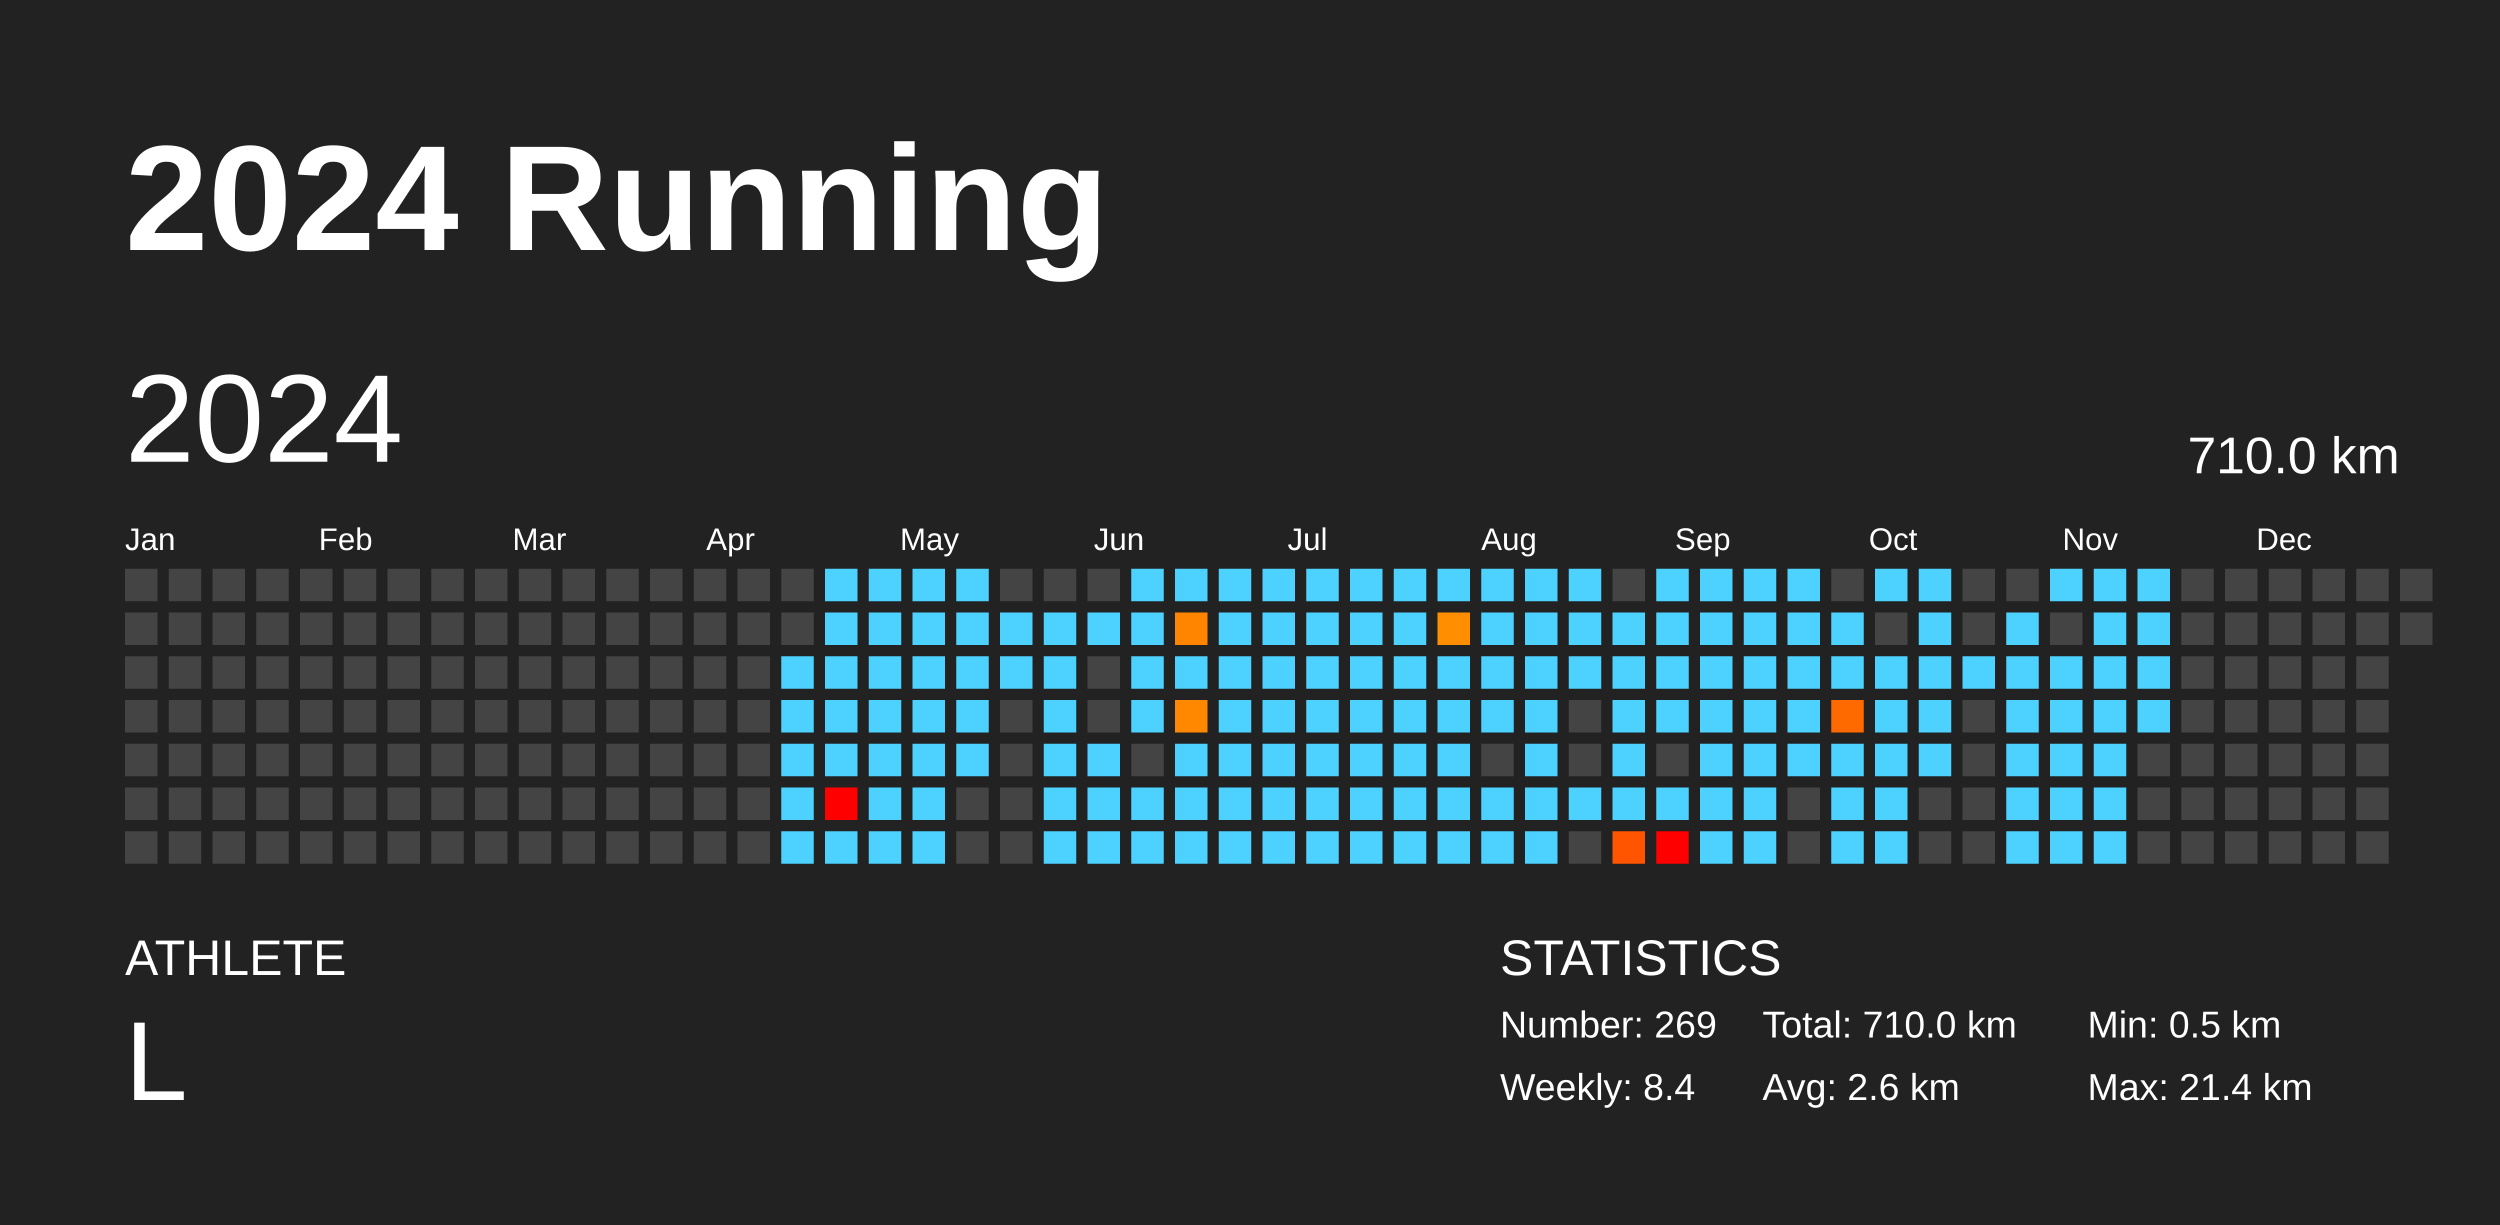
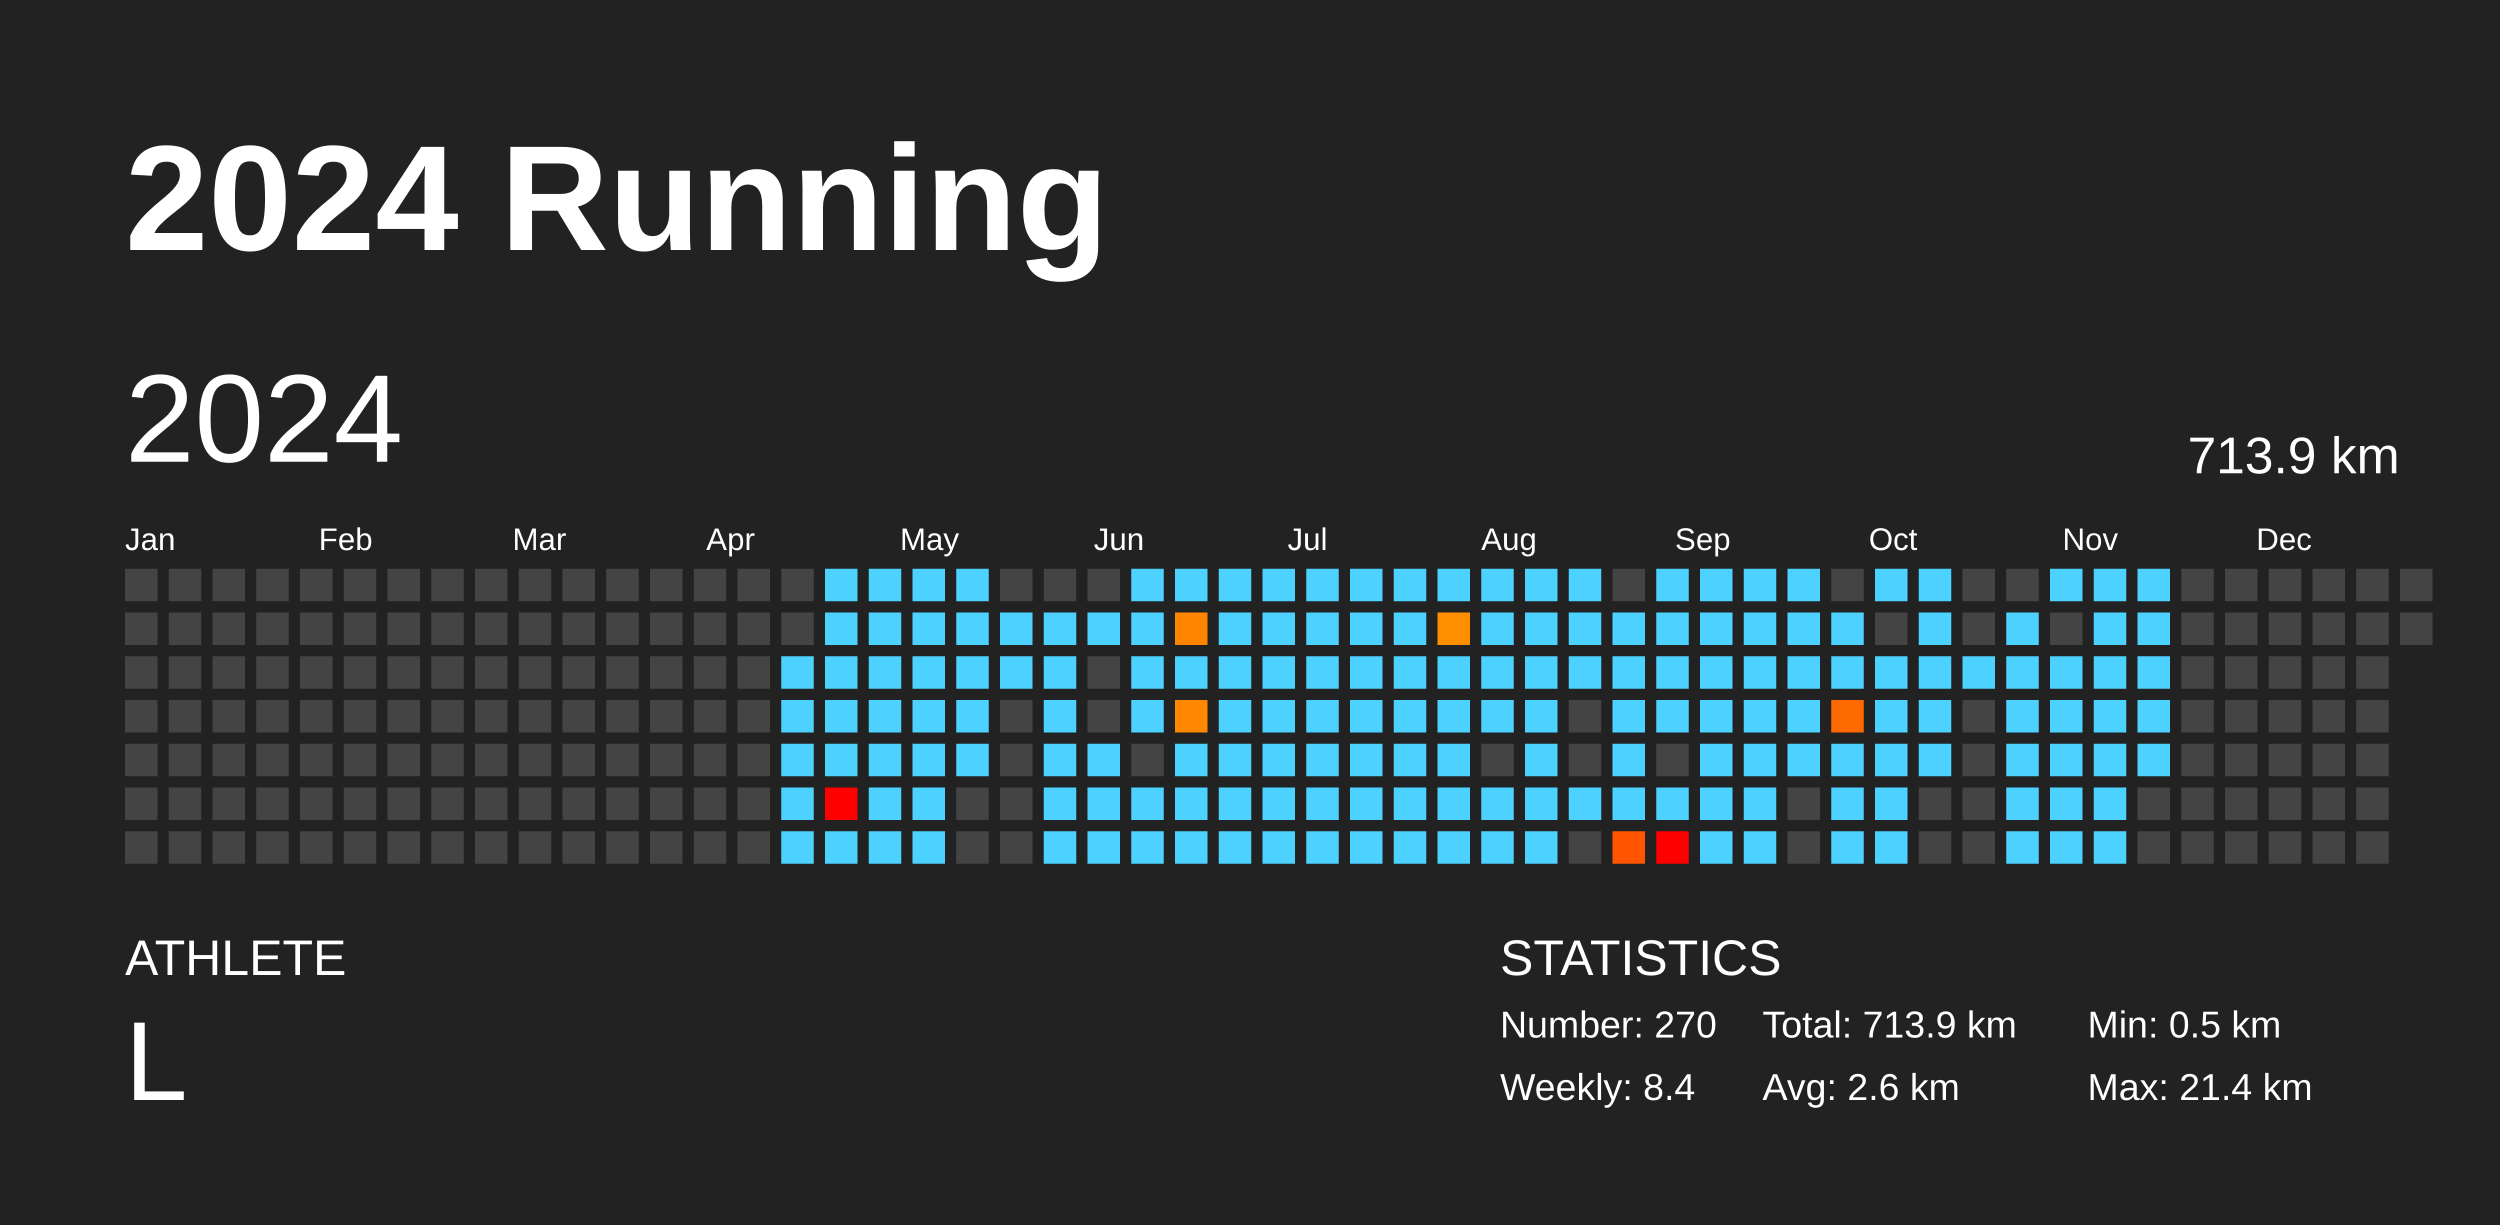
<svg xmlns="http://www.w3.org/2000/svg" baseProfile="full" height="98mm" version="1.1" viewBox="0,0,200,98" width="200mm">
  <defs />
  <rect fill="#222222" height="98" width="200" x="0" y="0" />
  <text fill="#FFFFFF" style="font-size:12px; font-family:Arial; font-weight:bold;" x="10" y="20">2024 Running</text>
  <text fill="#FFFFFF" style="font-size:4px; font-family:Arial" x="10" y="78">ATHLETE</text>
  <text fill="#FFFFFF" style="font-size:9px; font-family:Arial" x="10" y="88">L</text>
  <text fill="#FFFFFF" style="font-size:4px; font-family:Arial" x="120" y="78">STATISTICS</text>
-   <text fill="#FFFFFF" style="font-size:3px; font-family:Arial" x="120" y="83">Number: 269</text>
+   <text fill="#FFFFFF" style="font-size:3px; font-family:Arial" x="120" y="83">Number: 270</text>
  <text fill="#FFFFFF" style="font-size:3px; font-family:Arial" x="120" y="88">Weekly: 8.4</text>
-   <text fill="#FFFFFF" style="font-size:3px; font-family:Arial" x="141" y="83">Total: 710.0 km</text>
+   <text fill="#FFFFFF" style="font-size:3px; font-family:Arial" x="141" y="83">Total: 713.9 km</text>
  <text fill="#FFFFFF" style="font-size:3px; font-family:Arial" x="141" y="88">Avg: 2.6 km</text>
  <text fill="#FFFFFF" style="font-size:3px; font-family:Arial" x="167" y="83">Min: 0.5 km</text>
  <text fill="#FFFFFF" style="font-size:3px; font-family:Arial" x="167" y="88">Max: 21.4 km</text>
  <text dominant-baseline="hanging" fill="#FFFFFF" style="font-size:10.0px; font-family:Arial;" x="10" y="30">2024</text>
-   <text dominant-baseline="hanging" fill="#FFFFFF" style="font-size:4.125px; font-family:Arial;" x="175" y="35">710.0 km</text>
+   <text dominant-baseline="hanging" fill="#FFFFFF" style="font-size:4.125px; font-family:Arial;" x="175" y="35">713.9 km</text>
  <text fill="#FFFFFF" style="font-size:2.5px; font-family:Arial" x="10.0" y="44">Jan</text>
  <text fill="#FFFFFF" style="font-size:2.5px; font-family:Arial" x="25.5" y="44">Feb</text>
  <text fill="#FFFFFF" style="font-size:2.5px; font-family:Arial" x="41.0" y="44">Mar</text>
  <text fill="#FFFFFF" style="font-size:2.5px; font-family:Arial" x="56.5" y="44">Apr</text>
  <text fill="#FFFFFF" style="font-size:2.5px; font-family:Arial" x="72.0" y="44">May</text>
  <text fill="#FFFFFF" style="font-size:2.5px; font-family:Arial" x="87.5" y="44">Jun</text>
  <text fill="#FFFFFF" style="font-size:2.5px; font-family:Arial" x="103.0" y="44">Jul</text>
  <text fill="#FFFFFF" style="font-size:2.5px; font-family:Arial" x="118.5" y="44">Aug</text>
  <text fill="#FFFFFF" style="font-size:2.5px; font-family:Arial" x="134.0" y="44">Sep</text>
  <text fill="#FFFFFF" style="font-size:2.5px; font-family:Arial" x="149.5" y="44">Oct</text>
  <text fill="#FFFFFF" style="font-size:2.5px; font-family:Arial" x="165.0" y="44">Nov</text>
  <text fill="#FFFFFF" style="font-size:2.5px; font-family:Arial" x="180.5" y="44">Dec</text>
  <rect fill="#444444" height="2.6" width="2.6" x="10.0" y="45.5" />
  <rect fill="#444444" height="2.6" width="2.6" x="10.0" y="49.0" />
  <rect fill="#444444" height="2.6" width="2.6" x="10.0" y="52.5" />
  <rect fill="#444444" height="2.6" width="2.6" x="10.0" y="56.0" />
  <rect fill="#444444" height="2.6" width="2.6" x="10.0" y="59.5" />
  <rect fill="#444444" height="2.6" width="2.6" x="10.0" y="63.0" />
  <rect fill="#444444" height="2.6" width="2.6" x="10.0" y="66.5" />
  <rect fill="#444444" height="2.6" width="2.6" x="13.5" y="45.5" />
  <rect fill="#444444" height="2.6" width="2.6" x="13.5" y="49.0" />
  <rect fill="#444444" height="2.6" width="2.6" x="13.5" y="52.5" />
  <rect fill="#444444" height="2.6" width="2.6" x="13.5" y="56.0" />
  <rect fill="#444444" height="2.6" width="2.6" x="13.5" y="59.5" />
  <rect fill="#444444" height="2.6" width="2.6" x="13.5" y="63.0" />
  <rect fill="#444444" height="2.6" width="2.6" x="13.5" y="66.5" />
  <rect fill="#444444" height="2.6" width="2.6" x="17.0" y="45.5" />
  <rect fill="#444444" height="2.6" width="2.6" x="17.0" y="49.0" />
  <rect fill="#444444" height="2.6" width="2.6" x="17.0" y="52.5" />
  <rect fill="#444444" height="2.6" width="2.6" x="17.0" y="56.0" />
  <rect fill="#444444" height="2.6" width="2.6" x="17.0" y="59.5" />
  <rect fill="#444444" height="2.6" width="2.6" x="17.0" y="63.0" />
  <rect fill="#444444" height="2.6" width="2.6" x="17.0" y="66.5" />
  <rect fill="#444444" height="2.6" width="2.6" x="20.5" y="45.5" />
  <rect fill="#444444" height="2.6" width="2.6" x="20.5" y="49.0" />
  <rect fill="#444444" height="2.6" width="2.6" x="20.5" y="52.5" />
  <rect fill="#444444" height="2.6" width="2.6" x="20.5" y="56.0" />
  <rect fill="#444444" height="2.6" width="2.6" x="20.5" y="59.5" />
  <rect fill="#444444" height="2.6" width="2.6" x="20.5" y="63.0" />
  <rect fill="#444444" height="2.6" width="2.6" x="20.5" y="66.5" />
  <rect fill="#444444" height="2.6" width="2.6" x="24.0" y="45.5" />
  <rect fill="#444444" height="2.6" width="2.6" x="24.0" y="49.0" />
  <rect fill="#444444" height="2.6" width="2.6" x="24.0" y="52.5" />
  <rect fill="#444444" height="2.6" width="2.6" x="24.0" y="56.0" />
  <rect fill="#444444" height="2.6" width="2.6" x="24.0" y="59.5" />
  <rect fill="#444444" height="2.6" width="2.6" x="24.0" y="63.0" />
  <rect fill="#444444" height="2.6" width="2.6" x="24.0" y="66.5" />
  <rect fill="#444444" height="2.6" width="2.6" x="27.5" y="45.5" />
  <rect fill="#444444" height="2.6" width="2.6" x="27.5" y="49.0" />
  <rect fill="#444444" height="2.6" width="2.6" x="27.5" y="52.5" />
  <rect fill="#444444" height="2.6" width="2.6" x="27.5" y="56.0" />
  <rect fill="#444444" height="2.6" width="2.6" x="27.5" y="59.5" />
  <rect fill="#444444" height="2.6" width="2.6" x="27.5" y="63.0" />
  <rect fill="#444444" height="2.6" width="2.6" x="27.5" y="66.5" />
  <rect fill="#444444" height="2.6" width="2.6" x="31.0" y="45.5" />
  <rect fill="#444444" height="2.6" width="2.6" x="31.0" y="49.0" />
  <rect fill="#444444" height="2.6" width="2.6" x="31.0" y="52.5" />
  <rect fill="#444444" height="2.6" width="2.6" x="31.0" y="56.0" />
  <rect fill="#444444" height="2.6" width="2.6" x="31.0" y="59.5" />
  <rect fill="#444444" height="2.6" width="2.6" x="31.0" y="63.0" />
  <rect fill="#444444" height="2.6" width="2.6" x="31.0" y="66.5" />
  <rect fill="#444444" height="2.6" width="2.6" x="34.5" y="45.5" />
  <rect fill="#444444" height="2.6" width="2.6" x="34.5" y="49.0" />
  <rect fill="#444444" height="2.6" width="2.6" x="34.5" y="52.5" />
  <rect fill="#444444" height="2.6" width="2.6" x="34.5" y="56.0" />
  <rect fill="#444444" height="2.6" width="2.6" x="34.5" y="59.5" />
  <rect fill="#444444" height="2.6" width="2.6" x="34.5" y="63.0" />
  <rect fill="#444444" height="2.6" width="2.6" x="34.5" y="66.5" />
  <rect fill="#444444" height="2.6" width="2.6" x="38.0" y="45.5" />
  <rect fill="#444444" height="2.6" width="2.6" x="38.0" y="49.0" />
  <rect fill="#444444" height="2.6" width="2.6" x="38.0" y="52.5" />
  <rect fill="#444444" height="2.6" width="2.6" x="38.0" y="56.0" />
  <rect fill="#444444" height="2.6" width="2.6" x="38.0" y="59.5" />
  <rect fill="#444444" height="2.6" width="2.6" x="38.0" y="63.0" />
  <rect fill="#444444" height="2.6" width="2.6" x="38.0" y="66.5" />
  <rect fill="#444444" height="2.6" width="2.6" x="41.5" y="45.5" />
  <rect fill="#444444" height="2.6" width="2.6" x="41.5" y="49.0" />
  <rect fill="#444444" height="2.6" width="2.6" x="41.5" y="52.5" />
  <rect fill="#444444" height="2.6" width="2.6" x="41.5" y="56.0" />
  <rect fill="#444444" height="2.6" width="2.6" x="41.5" y="59.5" />
  <rect fill="#444444" height="2.6" width="2.6" x="41.5" y="63.0" />
  <rect fill="#444444" height="2.6" width="2.6" x="41.5" y="66.5" />
  <rect fill="#444444" height="2.6" width="2.6" x="45.0" y="45.5" />
  <rect fill="#444444" height="2.6" width="2.6" x="45.0" y="49.0" />
  <rect fill="#444444" height="2.6" width="2.6" x="45.0" y="52.5" />
  <rect fill="#444444" height="2.6" width="2.6" x="45.0" y="56.0" />
  <rect fill="#444444" height="2.6" width="2.6" x="45.0" y="59.5" />
  <rect fill="#444444" height="2.6" width="2.6" x="45.0" y="63.0" />
  <rect fill="#444444" height="2.6" width="2.6" x="45.0" y="66.5" />
  <rect fill="#444444" height="2.6" width="2.6" x="48.5" y="45.5" />
  <rect fill="#444444" height="2.6" width="2.6" x="48.5" y="49.0" />
  <rect fill="#444444" height="2.6" width="2.6" x="48.5" y="52.5" />
  <rect fill="#444444" height="2.6" width="2.6" x="48.5" y="56.0" />
  <rect fill="#444444" height="2.6" width="2.6" x="48.5" y="59.5" />
  <rect fill="#444444" height="2.6" width="2.6" x="48.5" y="63.0" />
  <rect fill="#444444" height="2.6" width="2.6" x="48.5" y="66.5" />
  <rect fill="#444444" height="2.6" width="2.6" x="52.0" y="45.5" />
  <rect fill="#444444" height="2.6" width="2.6" x="52.0" y="49.0" />
  <rect fill="#444444" height="2.6" width="2.6" x="52.0" y="52.5" />
  <rect fill="#444444" height="2.6" width="2.6" x="52.0" y="56.0" />
  <rect fill="#444444" height="2.6" width="2.6" x="52.0" y="59.5" />
  <rect fill="#444444" height="2.6" width="2.6" x="52.0" y="63.0" />
  <rect fill="#444444" height="2.6" width="2.6" x="52.0" y="66.5" />
  <rect fill="#444444" height="2.6" width="2.6" x="55.5" y="45.5" />
  <rect fill="#444444" height="2.6" width="2.6" x="55.5" y="49.0" />
  <rect fill="#444444" height="2.6" width="2.6" x="55.5" y="52.5" />
  <rect fill="#444444" height="2.6" width="2.6" x="55.5" y="56.0" />
  <rect fill="#444444" height="2.6" width="2.6" x="55.5" y="59.5" />
  <rect fill="#444444" height="2.6" width="2.6" x="55.5" y="63.0" />
  <rect fill="#444444" height="2.6" width="2.6" x="55.5" y="66.5" />
  <rect fill="#444444" height="2.6" width="2.6" x="59.0" y="45.5" />
  <rect fill="#444444" height="2.6" width="2.6" x="59.0" y="49.0" />
  <rect fill="#444444" height="2.6" width="2.6" x="59.0" y="52.5" />
  <rect fill="#444444" height="2.6" width="2.6" x="59.0" y="56.0" />
  <rect fill="#444444" height="2.6" width="2.6" x="59.0" y="59.5" />
  <rect fill="#444444" height="2.6" width="2.6" x="59.0" y="63.0" />
  <rect fill="#444444" height="2.6" width="2.6" x="59.0" y="66.5" />
  <rect fill="#444444" height="2.6" width="2.6" x="62.5" y="45.5" />
  <rect fill="#444444" height="2.6" width="2.6" x="62.5" y="49.0" />
  <rect fill="#4dd2ff" height="2.6" width="2.6" x="62.5" y="52.5" />
  <rect fill="#4dd2ff" height="2.6" width="2.6" x="62.5" y="56.0" />
  <rect fill="#4dd2ff" height="2.6" width="2.6" x="62.5" y="59.5" />
  <rect fill="#4dd2ff" height="2.6" width="2.6" x="62.5" y="63.0" />
  <rect fill="#4dd2ff" height="2.6" width="2.6" x="62.5" y="66.5" />
  <rect fill="#4dd2ff" height="2.6" width="2.6" x="66.0" y="45.5" />
  <rect fill="#4dd2ff" height="2.6" width="2.6" x="66.0" y="49.0" />
  <rect fill="#4dd2ff" height="2.6" width="2.6" x="66.0" y="52.5" />
  <rect fill="#4dd2ff" height="2.6" width="2.6" x="66.0" y="56.0" />
  <rect fill="#4dd2ff" height="2.6" width="2.6" x="66.0" y="59.5" />
  <rect fill="red" height="2.6" width="2.6" x="66.0" y="63.0" />
  <rect fill="#4dd2ff" height="2.6" width="2.6" x="66.0" y="66.5" />
  <rect fill="#4dd2ff" height="2.6" width="2.6" x="69.5" y="45.5" />
  <rect fill="#4dd2ff" height="2.6" width="2.6" x="69.5" y="49.0" />
  <rect fill="#4dd2ff" height="2.6" width="2.6" x="69.5" y="52.5" />
  <rect fill="#4dd2ff" height="2.6" width="2.6" x="69.5" y="56.0" />
  <rect fill="#4dd2ff" height="2.6" width="2.6" x="69.5" y="59.5" />
  <rect fill="#4dd2ff" height="2.6" width="2.6" x="69.5" y="63.0" />
  <rect fill="#4dd2ff" height="2.6" width="2.6" x="69.5" y="66.5" />
  <rect fill="#4dd2ff" height="2.6" width="2.6" x="73.0" y="45.5" />
  <rect fill="#4dd2ff" height="2.6" width="2.6" x="73.0" y="49.0" />
  <rect fill="#4dd2ff" height="2.6" width="2.6" x="73.0" y="52.5" />
  <rect fill="#4dd2ff" height="2.6" width="2.6" x="73.0" y="56.0" />
  <rect fill="#4dd2ff" height="2.6" width="2.6" x="73.0" y="59.5" />
  <rect fill="#4dd2ff" height="2.6" width="2.6" x="73.0" y="63.0" />
  <rect fill="#4dd2ff" height="2.6" width="2.6" x="73.0" y="66.5" />
  <rect fill="#4dd2ff" height="2.6" width="2.6" x="76.5" y="45.5" />
  <rect fill="#4dd2ff" height="2.6" width="2.6" x="76.5" y="49.0" />
  <rect fill="#4dd2ff" height="2.6" width="2.6" x="76.5" y="52.5" />
  <rect fill="#4dd2ff" height="2.6" width="2.6" x="76.5" y="56.0" />
  <rect fill="#4dd2ff" height="2.6" width="2.6" x="76.5" y="59.5" />
  <rect fill="#444444" height="2.6" width="2.6" x="76.5" y="63.0" />
  <rect fill="#444444" height="2.6" width="2.6" x="76.5" y="66.5" />
  <rect fill="#444444" height="2.6" width="2.6" x="80.0" y="45.5" />
  <rect fill="#4dd2ff" height="2.6" width="2.6" x="80.0" y="49.0" />
  <rect fill="#4dd2ff" height="2.6" width="2.6" x="80.0" y="52.5" />
  <rect fill="#444444" height="2.6" width="2.6" x="80.0" y="56.0" />
  <rect fill="#444444" height="2.6" width="2.6" x="80.0" y="59.5" />
  <rect fill="#444444" height="2.6" width="2.6" x="80.0" y="63.0" />
  <rect fill="#444444" height="2.6" width="2.6" x="80.0" y="66.5" />
  <rect fill="#444444" height="2.6" width="2.6" x="83.5" y="45.5" />
  <rect fill="#4dd2ff" height="2.6" width="2.6" x="83.5" y="49.0" />
  <rect fill="#4dd2ff" height="2.6" width="2.6" x="83.5" y="52.5" />
  <rect fill="#4dd2ff" height="2.6" width="2.6" x="83.5" y="56.0" />
  <rect fill="#4dd2ff" height="2.6" width="2.6" x="83.5" y="59.5" />
  <rect fill="#4dd2ff" height="2.6" width="2.6" x="83.5" y="63.0" />
  <rect fill="#4dd2ff" height="2.6" width="2.6" x="83.5" y="66.5" />
  <rect fill="#444444" height="2.6" width="2.6" x="87.0" y="45.5" />
  <rect fill="#4dd2ff" height="2.6" width="2.6" x="87.0" y="49.0" />
  <rect fill="#444444" height="2.6" width="2.6" x="87.0" y="52.5" />
  <rect fill="#444444" height="2.6" width="2.6" x="87.0" y="56.0" />
  <rect fill="#4dd2ff" height="2.6" width="2.6" x="87.0" y="59.5" />
  <rect fill="#4dd2ff" height="2.6" width="2.6" x="87.0" y="63.0" />
  <rect fill="#4dd2ff" height="2.6" width="2.6" x="87.0" y="66.5" />
  <rect fill="#4dd2ff" height="2.6" width="2.6" x="90.5" y="45.5" />
  <rect fill="#4dd2ff" height="2.6" width="2.6" x="90.5" y="49.0" />
  <rect fill="#4dd2ff" height="2.6" width="2.6" x="90.5" y="52.5" />
  <rect fill="#4dd2ff" height="2.6" width="2.6" x="90.5" y="56.0" />
  <rect fill="#444444" height="2.6" width="2.6" x="90.5" y="59.5" />
  <rect fill="#4dd2ff" height="2.6" width="2.6" x="90.5" y="63.0" />
  <rect fill="#4dd2ff" height="2.6" width="2.6" x="90.5" y="66.5" />
  <rect fill="#4dd2ff" height="2.6" width="2.6" x="94.0" y="45.5" />
  <rect fill="#ff8500" height="2.6" width="2.6" x="94.0" y="49.0" />
  <rect fill="#4dd2ff" height="2.6" width="2.6" x="94.0" y="52.5" />
  <rect fill="#ff8800" height="2.6" width="2.6" x="94.0" y="56.0" />
  <rect fill="#4dd2ff" height="2.6" width="2.6" x="94.0" y="59.5" />
  <rect fill="#4dd2ff" height="2.6" width="2.6" x="94.0" y="63.0" />
  <rect fill="#4dd2ff" height="2.6" width="2.6" x="94.0" y="66.5" />
  <rect fill="#4dd2ff" height="2.6" width="2.6" x="97.5" y="45.5" />
  <rect fill="#4dd2ff" height="2.6" width="2.6" x="97.5" y="49.0" />
  <rect fill="#4dd2ff" height="2.6" width="2.6" x="97.5" y="52.5" />
  <rect fill="#4dd2ff" height="2.6" width="2.6" x="97.5" y="56.0" />
  <rect fill="#4dd2ff" height="2.6" width="2.6" x="97.5" y="59.5" />
  <rect fill="#4dd2ff" height="2.6" width="2.6" x="97.5" y="63.0" />
  <rect fill="#4dd2ff" height="2.6" width="2.6" x="97.5" y="66.5" />
  <rect fill="#4dd2ff" height="2.6" width="2.6" x="101.0" y="45.5" />
  <rect fill="#4dd2ff" height="2.6" width="2.6" x="101.0" y="49.0" />
  <rect fill="#4dd2ff" height="2.6" width="2.6" x="101.0" y="52.5" />
  <rect fill="#4dd2ff" height="2.6" width="2.6" x="101.0" y="56.0" />
  <rect fill="#4dd2ff" height="2.6" width="2.6" x="101.0" y="59.5" />
  <rect fill="#4dd2ff" height="2.6" width="2.6" x="101.0" y="63.0" />
  <rect fill="#4dd2ff" height="2.6" width="2.6" x="101.0" y="66.5" />
  <rect fill="#4dd2ff" height="2.6" width="2.6" x="104.5" y="45.5" />
  <rect fill="#4dd2ff" height="2.6" width="2.6" x="104.5" y="49.0" />
  <rect fill="#4dd2ff" height="2.6" width="2.6" x="104.5" y="52.5" />
  <rect fill="#4dd2ff" height="2.6" width="2.6" x="104.5" y="56.0" />
  <rect fill="#4dd2ff" height="2.6" width="2.6" x="104.5" y="59.5" />
  <rect fill="#4dd2ff" height="2.6" width="2.6" x="104.5" y="63.0" />
  <rect fill="#4dd2ff" height="2.6" width="2.6" x="104.5" y="66.5" />
  <rect fill="#4dd2ff" height="2.6" width="2.6" x="108.0" y="45.5" />
  <rect fill="#4dd2ff" height="2.6" width="2.6" x="108.0" y="49.0" />
  <rect fill="#4dd2ff" height="2.6" width="2.6" x="108.0" y="52.5" />
  <rect fill="#4dd2ff" height="2.6" width="2.6" x="108.0" y="56.0" />
  <rect fill="#4dd2ff" height="2.6" width="2.6" x="108.0" y="59.5" />
  <rect fill="#4dd2ff" height="2.6" width="2.6" x="108.0" y="63.0" />
  <rect fill="#4dd2ff" height="2.6" width="2.6" x="108.0" y="66.5" />
  <rect fill="#4dd2ff" height="2.6" width="2.6" x="111.5" y="45.5" />
  <rect fill="#4dd2ff" height="2.6" width="2.6" x="111.5" y="49.0" />
  <rect fill="#4dd2ff" height="2.6" width="2.6" x="111.5" y="52.5" />
  <rect fill="#4dd2ff" height="2.6" width="2.6" x="111.5" y="56.0" />
  <rect fill="#4dd2ff" height="2.6" width="2.6" x="111.5" y="59.5" />
  <rect fill="#4dd2ff" height="2.6" width="2.6" x="111.5" y="63.0" />
  <rect fill="#4dd2ff" height="2.6" width="2.6" x="111.5" y="66.5" />
  <rect fill="#4dd2ff" height="2.6" width="2.6" x="115.0" y="45.5" />
  <rect fill="#ff8f00" height="2.6" width="2.6" x="115.0" y="49.0" />
  <rect fill="#4dd2ff" height="2.6" width="2.6" x="115.0" y="52.5" />
  <rect fill="#4dd2ff" height="2.6" width="2.6" x="115.0" y="56.0" />
  <rect fill="#4dd2ff" height="2.6" width="2.6" x="115.0" y="59.5" />
  <rect fill="#4dd2ff" height="2.6" width="2.6" x="115.0" y="63.0" />
  <rect fill="#4dd2ff" height="2.6" width="2.6" x="115.0" y="66.5" />
  <rect fill="#4dd2ff" height="2.6" width="2.6" x="118.5" y="45.5" />
  <rect fill="#4dd2ff" height="2.6" width="2.6" x="118.5" y="49.0" />
  <rect fill="#4dd2ff" height="2.6" width="2.6" x="118.5" y="52.5" />
  <rect fill="#4dd2ff" height="2.6" width="2.6" x="118.5" y="56.0" />
  <rect fill="#444444" height="2.6" width="2.6" x="118.5" y="59.5" />
  <rect fill="#4dd2ff" height="2.6" width="2.6" x="118.5" y="63.0" />
  <rect fill="#4dd2ff" height="2.6" width="2.6" x="118.5" y="66.5" />
  <rect fill="#4dd2ff" height="2.6" width="2.6" x="122.0" y="45.5" />
  <rect fill="#4dd2ff" height="2.6" width="2.6" x="122.0" y="49.0" />
  <rect fill="#4dd2ff" height="2.6" width="2.6" x="122.0" y="52.5" />
  <rect fill="#4dd2ff" height="2.6" width="2.6" x="122.0" y="56.0" />
  <rect fill="#4dd2ff" height="2.6" width="2.6" x="122.0" y="59.5" />
  <rect fill="#4dd2ff" height="2.6" width="2.6" x="122.0" y="63.0" />
  <rect fill="#4dd2ff" height="2.6" width="2.6" x="122.0" y="66.5" />
  <rect fill="#4dd2ff" height="2.6" width="2.6" x="125.5" y="45.5" />
  <rect fill="#4dd2ff" height="2.6" width="2.6" x="125.5" y="49.0" />
  <rect fill="#4dd2ff" height="2.6" width="2.6" x="125.5" y="52.5" />
  <rect fill="#444444" height="2.6" width="2.6" x="125.5" y="56.0" />
  <rect fill="#444444" height="2.6" width="2.6" x="125.5" y="59.5" />
  <rect fill="#4dd2ff" height="2.6" width="2.6" x="125.5" y="63.0" />
  <rect fill="#444444" height="2.6" width="2.6" x="125.5" y="66.5" />
  <rect fill="#444444" height="2.6" width="2.6" x="129.0" y="45.5" />
  <rect fill="#4dd2ff" height="2.6" width="2.6" x="129.0" y="49.0" />
  <rect fill="#4dd2ff" height="2.6" width="2.6" x="129.0" y="52.5" />
  <rect fill="#4dd2ff" height="2.6" width="2.6" x="129.0" y="56.0" />
  <rect fill="#4dd2ff" height="2.6" width="2.6" x="129.0" y="59.5" />
  <rect fill="#4dd2ff" height="2.6" width="2.6" x="129.0" y="63.0" />
  <rect fill="#ff5500" height="2.6" width="2.6" x="129.0" y="66.5" />
  <rect fill="#4dd2ff" height="2.6" width="2.6" x="132.5" y="45.5" />
  <rect fill="#4dd2ff" height="2.6" width="2.6" x="132.5" y="49.0" />
  <rect fill="#4dd2ff" height="2.6" width="2.6" x="132.5" y="52.5" />
  <rect fill="#4dd2ff" height="2.6" width="2.6" x="132.5" y="56.0" />
  <rect fill="#444444" height="2.6" width="2.6" x="132.5" y="59.5" />
  <rect fill="#4dd2ff" height="2.6" width="2.6" x="132.5" y="63.0" />
  <rect fill="red" height="2.6" width="2.6" x="132.5" y="66.5" />
  <rect fill="#4dd2ff" height="2.6" width="2.6" x="136.0" y="45.5" />
  <rect fill="#4dd2ff" height="2.6" width="2.6" x="136.0" y="49.0" />
  <rect fill="#4dd2ff" height="2.6" width="2.6" x="136.0" y="52.5" />
  <rect fill="#4dd2ff" height="2.6" width="2.6" x="136.0" y="56.0" />
  <rect fill="#4dd2ff" height="2.6" width="2.6" x="136.0" y="59.5" />
  <rect fill="#4dd2ff" height="2.6" width="2.6" x="136.0" y="63.0" />
  <rect fill="#4dd2ff" height="2.6" width="2.6" x="136.0" y="66.5" />
  <rect fill="#4dd2ff" height="2.6" width="2.6" x="139.5" y="45.5" />
  <rect fill="#4dd2ff" height="2.6" width="2.6" x="139.5" y="49.0" />
  <rect fill="#4dd2ff" height="2.6" width="2.6" x="139.5" y="52.5" />
  <rect fill="#4dd2ff" height="2.6" width="2.6" x="139.5" y="56.0" />
  <rect fill="#4dd2ff" height="2.6" width="2.6" x="139.5" y="59.5" />
  <rect fill="#4dd2ff" height="2.6" width="2.6" x="139.5" y="63.0" />
  <rect fill="#4dd2ff" height="2.6" width="2.6" x="139.5" y="66.5" />
  <rect fill="#4dd2ff" height="2.6" width="2.6" x="143.0" y="45.5" />
  <rect fill="#4dd2ff" height="2.6" width="2.6" x="143.0" y="49.0" />
  <rect fill="#4dd2ff" height="2.6" width="2.6" x="143.0" y="52.5" />
  <rect fill="#4dd2ff" height="2.6" width="2.6" x="143.0" y="56.0" />
  <rect fill="#4dd2ff" height="2.6" width="2.6" x="143.0" y="59.5" />
  <rect fill="#444444" height="2.6" width="2.6" x="143.0" y="63.0" />
  <rect fill="#444444" height="2.6" width="2.6" x="143.0" y="66.5" />
  <rect fill="#444444" height="2.6" width="2.6" x="146.5" y="45.5" />
  <rect fill="#4dd2ff" height="2.6" width="2.6" x="146.5" y="49.0" />
  <rect fill="#4dd2ff" height="2.6" width="2.6" x="146.5" y="52.5" />
  <rect fill="#ff6a00" height="2.6" width="2.6" x="146.5" y="56.0" />
  <rect fill="#4dd2ff" height="2.6" width="2.6" x="146.5" y="59.5" />
  <rect fill="#4dd2ff" height="2.6" width="2.6" x="146.5" y="63.0" />
  <rect fill="#4dd2ff" height="2.6" width="2.6" x="146.5" y="66.5" />
  <rect fill="#4dd2ff" height="2.6" width="2.6" x="150.0" y="45.5" />
  <rect fill="#444444" height="2.6" width="2.6" x="150.0" y="49.0" />
  <rect fill="#4dd2ff" height="2.6" width="2.6" x="150.0" y="52.5" />
  <rect fill="#4dd2ff" height="2.6" width="2.6" x="150.0" y="56.0" />
  <rect fill="#4dd2ff" height="2.6" width="2.6" x="150.0" y="59.5" />
  <rect fill="#4dd2ff" height="2.6" width="2.6" x="150.0" y="63.0" />
  <rect fill="#4dd2ff" height="2.6" width="2.6" x="150.0" y="66.5" />
  <rect fill="#4dd2ff" height="2.6" width="2.6" x="153.5" y="45.5" />
  <rect fill="#4dd2ff" height="2.6" width="2.6" x="153.5" y="49.0" />
  <rect fill="#4dd2ff" height="2.6" width="2.6" x="153.5" y="52.5" />
  <rect fill="#4dd2ff" height="2.6" width="2.6" x="153.5" y="56.0" />
  <rect fill="#4dd2ff" height="2.6" width="2.6" x="153.5" y="59.5" />
  <rect fill="#444444" height="2.6" width="2.6" x="153.5" y="63.0" />
  <rect fill="#444444" height="2.6" width="2.6" x="153.5" y="66.5" />
  <rect fill="#444444" height="2.6" width="2.6" x="157.0" y="45.5" />
  <rect fill="#444444" height="2.6" width="2.6" x="157.0" y="49.0" />
  <rect fill="#4dd2ff" height="2.6" width="2.6" x="157.0" y="52.5" />
  <rect fill="#444444" height="2.6" width="2.6" x="157.0" y="56.0" />
  <rect fill="#444444" height="2.6" width="2.6" x="157.0" y="59.5" />
  <rect fill="#444444" height="2.6" width="2.6" x="157.0" y="63.0" />
  <rect fill="#444444" height="2.6" width="2.6" x="157.0" y="66.5" />
  <rect fill="#444444" height="2.6" width="2.6" x="160.5" y="45.5" />
  <rect fill="#4dd2ff" height="2.6" width="2.6" x="160.5" y="49.0" />
  <rect fill="#4dd2ff" height="2.6" width="2.6" x="160.5" y="52.5" />
  <rect fill="#4dd2ff" height="2.6" width="2.6" x="160.5" y="56.0" />
  <rect fill="#4dd2ff" height="2.6" width="2.6" x="160.5" y="59.5" />
  <rect fill="#4dd2ff" height="2.6" width="2.6" x="160.5" y="63.0" />
  <rect fill="#4dd2ff" height="2.6" width="2.6" x="160.5" y="66.5" />
  <rect fill="#4dd2ff" height="2.6" width="2.6" x="164.0" y="45.5" />
  <rect fill="#444444" height="2.6" width="2.6" x="164.0" y="49.0" />
  <rect fill="#4dd2ff" height="2.6" width="2.6" x="164.0" y="52.5" />
  <rect fill="#4dd2ff" height="2.6" width="2.6" x="164.0" y="56.0" />
  <rect fill="#4dd2ff" height="2.6" width="2.6" x="164.0" y="59.5" />
  <rect fill="#4dd2ff" height="2.6" width="2.6" x="164.0" y="63.0" />
  <rect fill="#4dd2ff" height="2.6" width="2.6" x="164.0" y="66.5" />
  <rect fill="#4dd2ff" height="2.6" width="2.6" x="167.5" y="45.5" />
  <rect fill="#4dd2ff" height="2.6" width="2.6" x="167.5" y="49.0" />
  <rect fill="#4dd2ff" height="2.6" width="2.6" x="167.5" y="52.5" />
  <rect fill="#4dd2ff" height="2.6" width="2.6" x="167.5" y="56.0" />
  <rect fill="#4dd2ff" height="2.6" width="2.6" x="167.5" y="59.5" />
  <rect fill="#4dd2ff" height="2.6" width="2.6" x="167.5" y="63.0" />
  <rect fill="#4dd2ff" height="2.6" width="2.6" x="167.5" y="66.5" />
  <rect fill="#4dd2ff" height="2.6" width="2.6" x="171.0" y="45.5" />
  <rect fill="#4dd2ff" height="2.6" width="2.6" x="171.0" y="49.0" />
  <rect fill="#4dd2ff" height="2.6" width="2.6" x="171.0" y="52.5" />
  <rect fill="#4dd2ff" height="2.6" width="2.6" x="171.0" y="56.0" />
-   <rect fill="#444444" height="2.6" width="2.6" x="171.0" y="59.5" />
+   <rect fill="#4dd2ff" height="2.6" width="2.6" x="171.0" y="59.5" />
  <rect fill="#444444" height="2.6" width="2.6" x="171.0" y="63.0" />
  <rect fill="#444444" height="2.6" width="2.6" x="171.0" y="66.5" />
  <rect fill="#444444" height="2.6" width="2.6" x="174.5" y="45.5" />
  <rect fill="#444444" height="2.6" width="2.6" x="174.5" y="49.0" />
  <rect fill="#444444" height="2.6" width="2.6" x="174.5" y="52.5" />
  <rect fill="#444444" height="2.6" width="2.6" x="174.5" y="56.0" />
  <rect fill="#444444" height="2.6" width="2.6" x="174.5" y="59.5" />
  <rect fill="#444444" height="2.6" width="2.6" x="174.5" y="63.0" />
  <rect fill="#444444" height="2.6" width="2.6" x="174.5" y="66.5" />
  <rect fill="#444444" height="2.6" width="2.6" x="178.0" y="45.5" />
  <rect fill="#444444" height="2.6" width="2.6" x="178.0" y="49.0" />
  <rect fill="#444444" height="2.6" width="2.6" x="178.0" y="52.5" />
  <rect fill="#444444" height="2.6" width="2.6" x="178.0" y="56.0" />
  <rect fill="#444444" height="2.6" width="2.6" x="178.0" y="59.5" />
  <rect fill="#444444" height="2.6" width="2.6" x="178.0" y="63.0" />
  <rect fill="#444444" height="2.6" width="2.6" x="178.0" y="66.5" />
  <rect fill="#444444" height="2.6" width="2.6" x="181.5" y="45.5" />
  <rect fill="#444444" height="2.6" width="2.6" x="181.5" y="49.0" />
  <rect fill="#444444" height="2.6" width="2.6" x="181.5" y="52.5" />
  <rect fill="#444444" height="2.6" width="2.6" x="181.5" y="56.0" />
  <rect fill="#444444" height="2.6" width="2.6" x="181.5" y="59.5" />
  <rect fill="#444444" height="2.6" width="2.6" x="181.5" y="63.0" />
  <rect fill="#444444" height="2.6" width="2.6" x="181.5" y="66.5" />
  <rect fill="#444444" height="2.6" width="2.6" x="185.0" y="45.5" />
  <rect fill="#444444" height="2.6" width="2.6" x="185.0" y="49.0" />
  <rect fill="#444444" height="2.6" width="2.6" x="185.0" y="52.5" />
  <rect fill="#444444" height="2.6" width="2.6" x="185.0" y="56.0" />
  <rect fill="#444444" height="2.6" width="2.6" x="185.0" y="59.5" />
  <rect fill="#444444" height="2.6" width="2.6" x="185.0" y="63.0" />
  <rect fill="#444444" height="2.6" width="2.6" x="185.0" y="66.5" />
  <rect fill="#444444" height="2.6" width="2.6" x="188.5" y="45.5" />
  <rect fill="#444444" height="2.6" width="2.6" x="188.5" y="49.0" />
  <rect fill="#444444" height="2.6" width="2.6" x="188.5" y="52.5" />
  <rect fill="#444444" height="2.6" width="2.6" x="188.5" y="56.0" />
  <rect fill="#444444" height="2.6" width="2.6" x="188.5" y="59.5" />
  <rect fill="#444444" height="2.6" width="2.6" x="188.5" y="63.0" />
  <rect fill="#444444" height="2.6" width="2.6" x="188.5" y="66.5" />
  <rect fill="#444444" height="2.6" width="2.6" x="192.0" y="45.5" />
  <rect fill="#444444" height="2.6" width="2.6" x="192.0" y="49.0" />
</svg>
